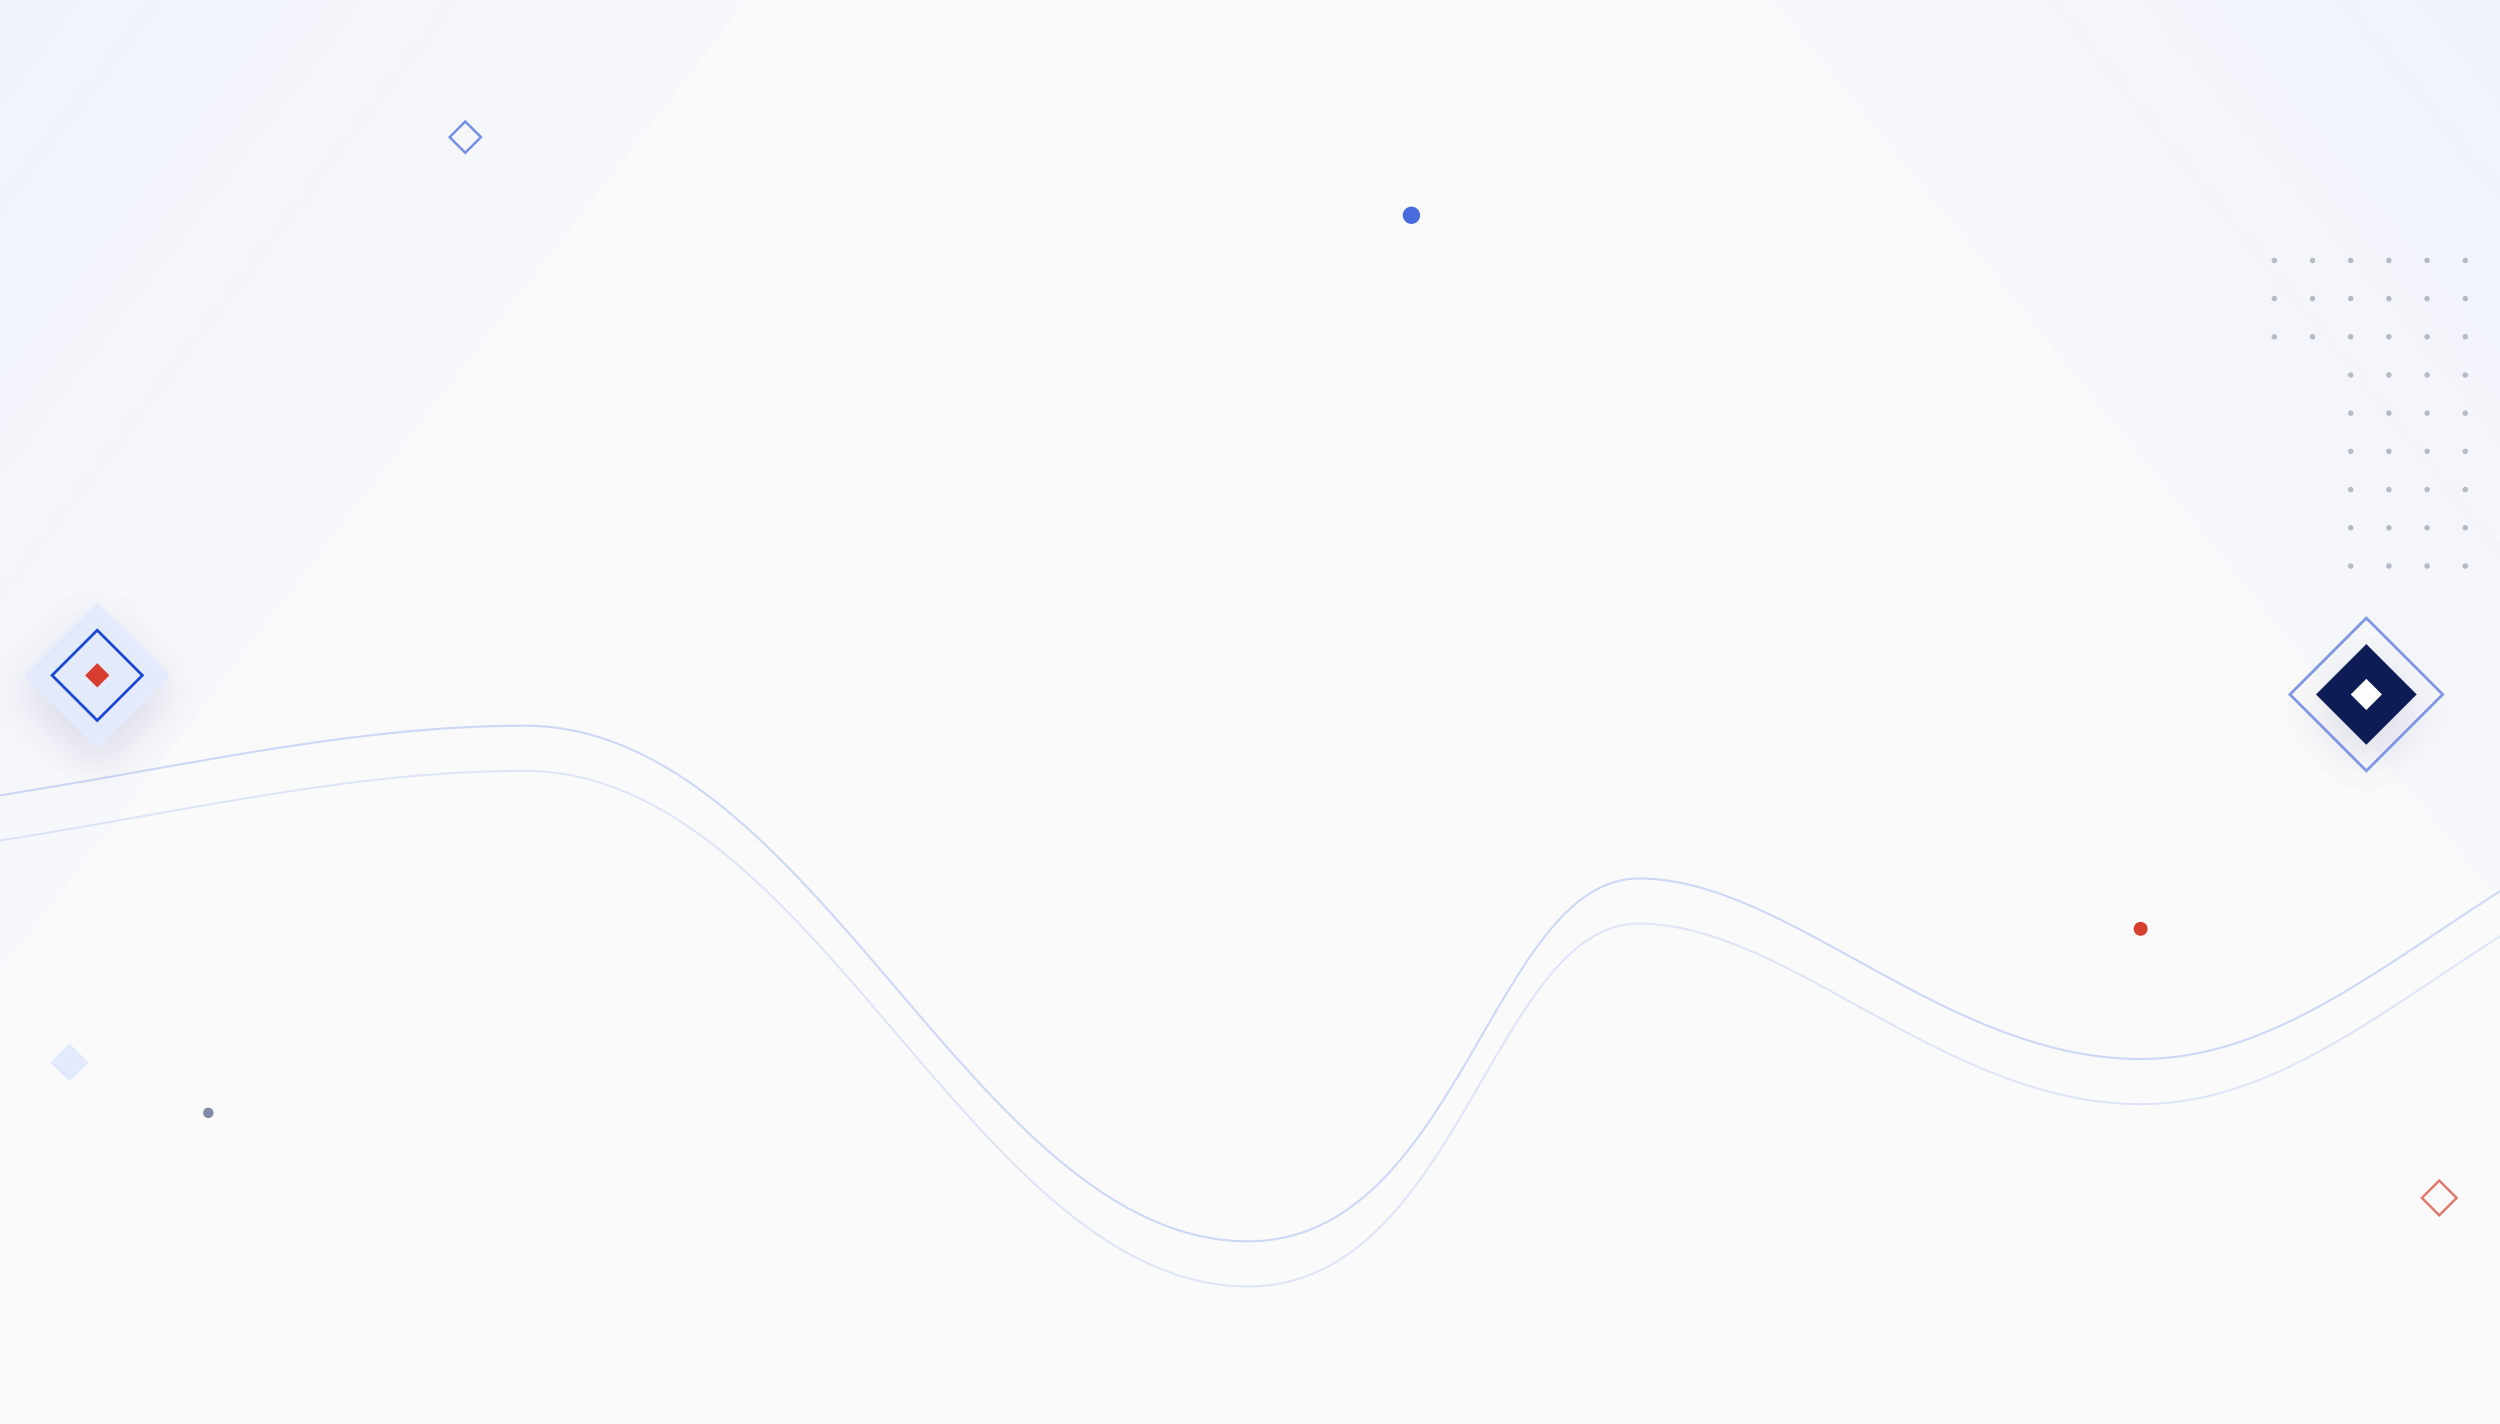
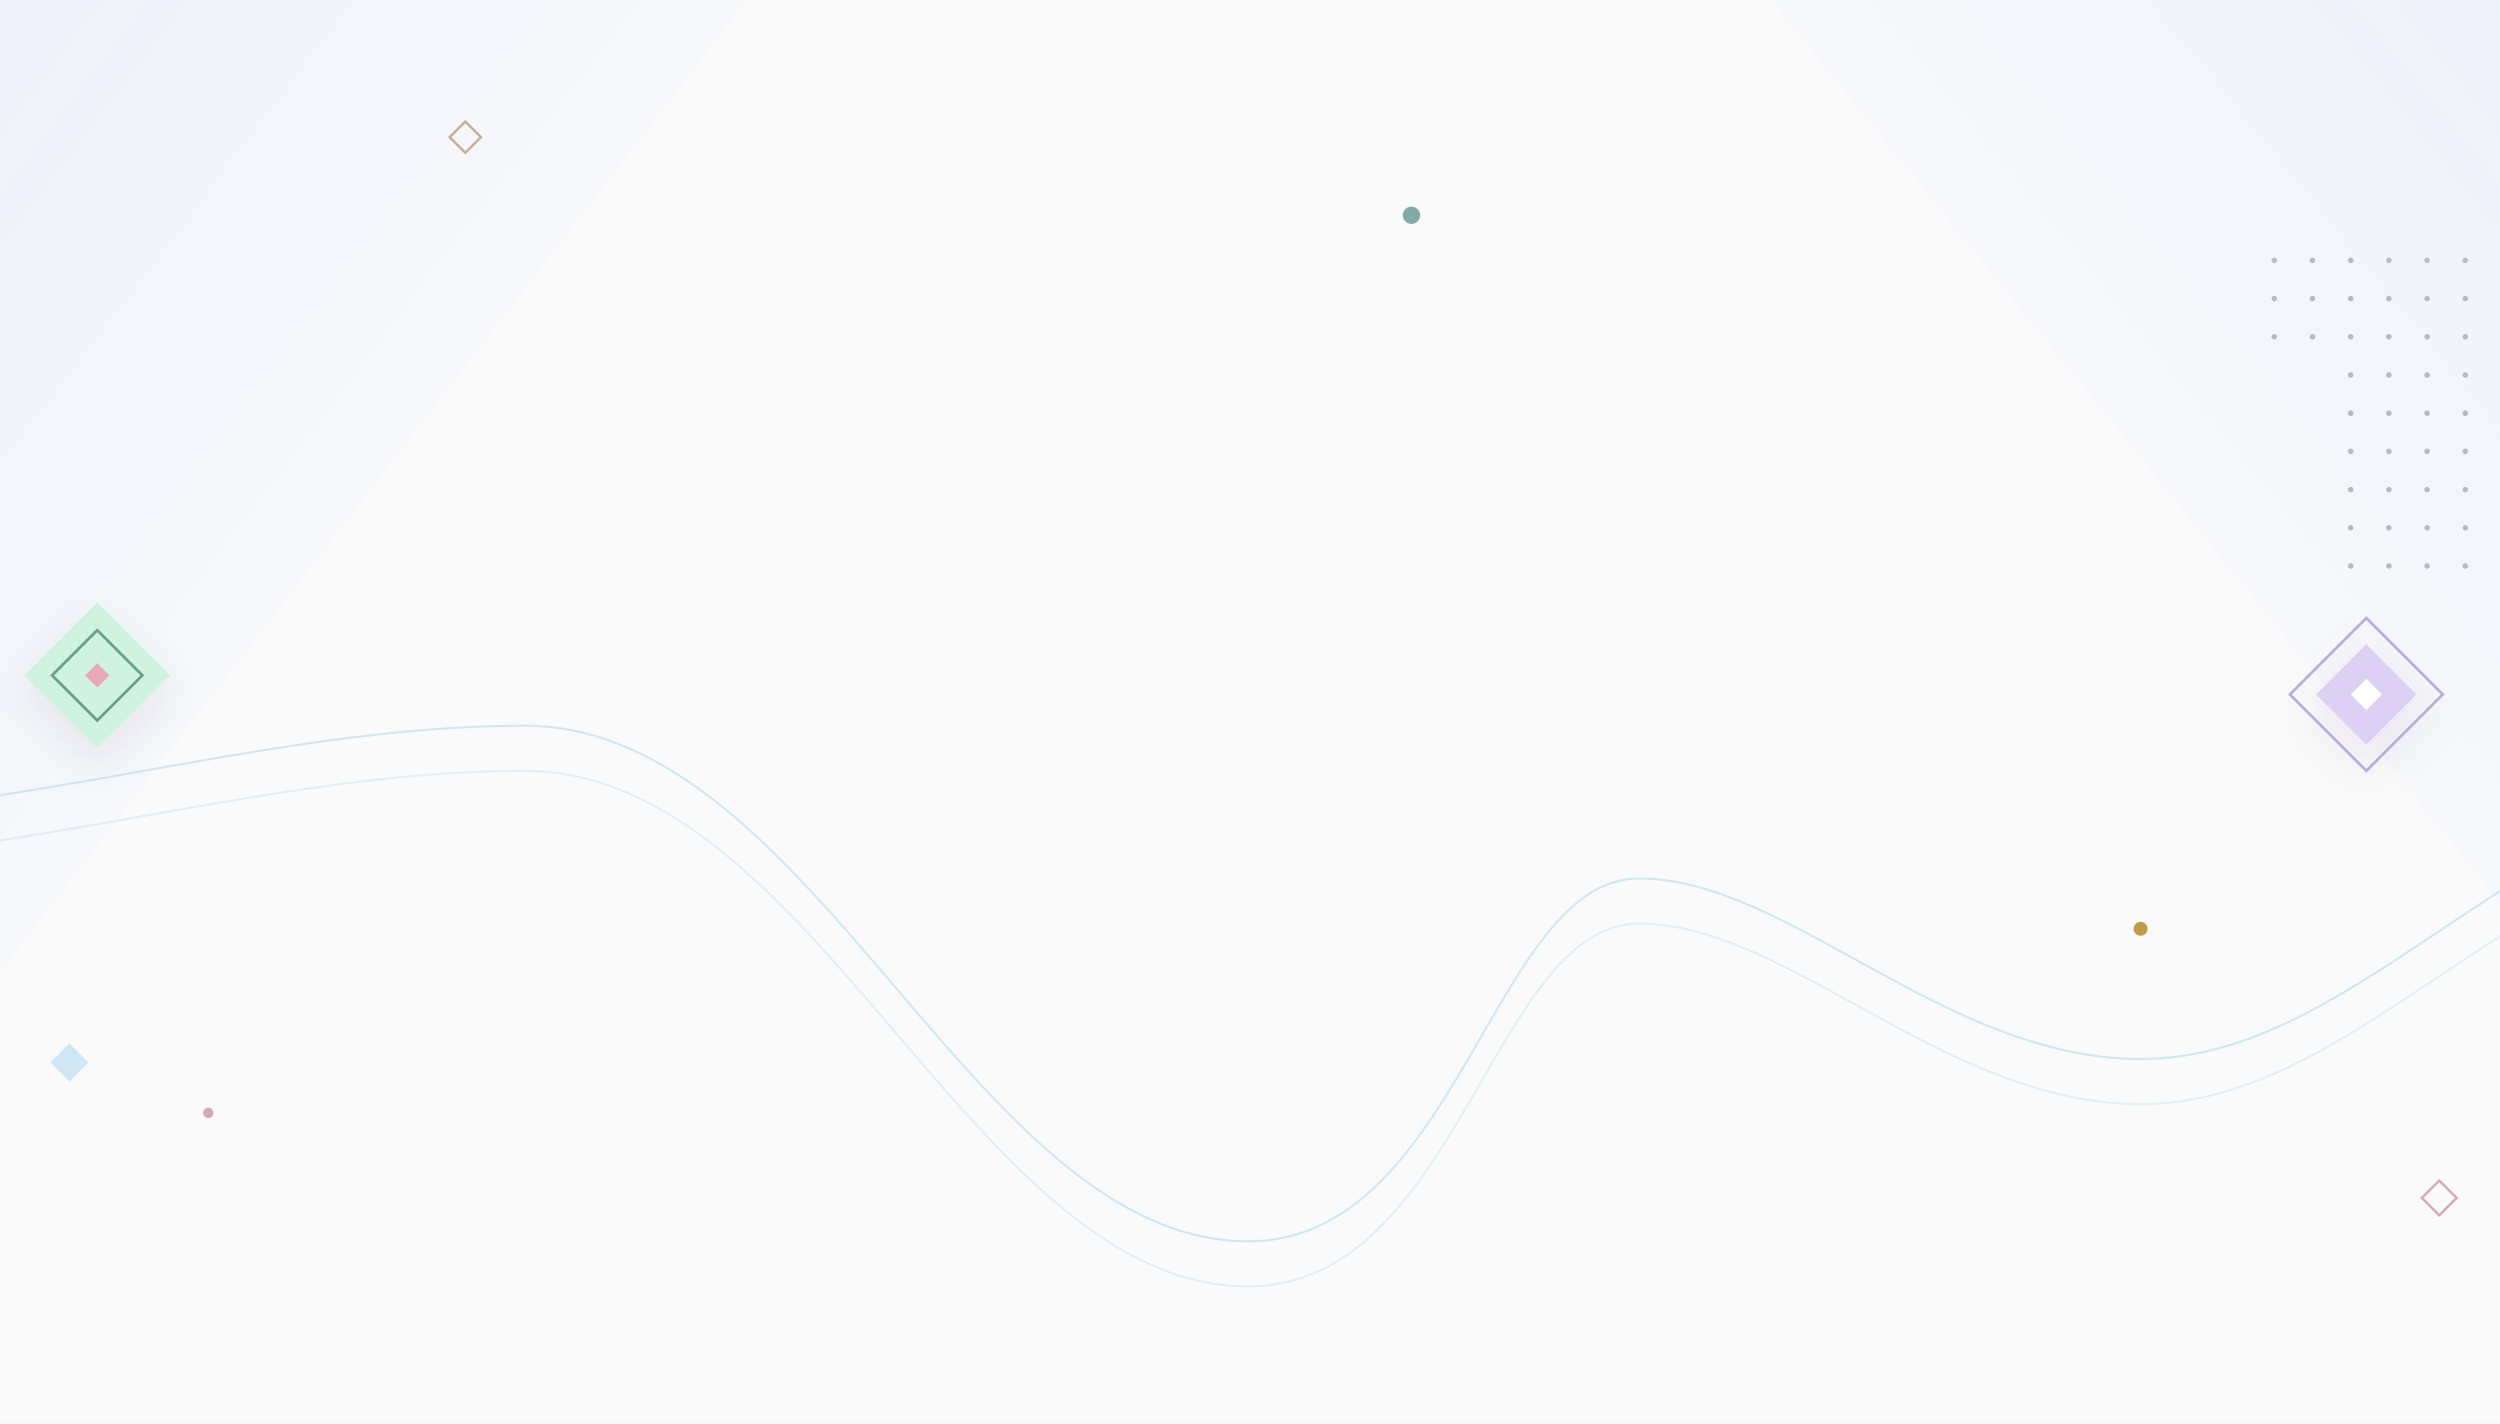
<svg xmlns="http://www.w3.org/2000/svg" viewBox="0 0 1440 820" width="1440" height="820">
  <defs>
    <filter id="sh" x="-50%" y="-50%" width="200%" height="200%">
-       <feDropShadow dx="0" dy="10" stdDeviation="12" flood-color="#0A1A55" flood-opacity=".12" />
+       <feDropShadow dx="0" dy="10" stdDeviation="12" flood-color="#3F2F5B" flood-opacity=".08" />
    </filter>
    <linearGradient id="tl" x1="0" y1="0" x2="1" y2="1">
      <stop offset="0" stop-color="#EEF2FB" />
      <stop offset="1" stop-color="#F7F8FA" stop-opacity="0" />
    </linearGradient>
    <linearGradient id="tr" x1="1" y1="0" x2="0" y2="1">
      <stop offset="0" stop-color="#EEF2FB" />
      <stop offset="1" stop-color="#F7F8FA" stop-opacity="0" />
    </linearGradient>
  </defs>
  <rect width="1440" height="820" fill="#FAFAFB" />
  <polygon points="0,0 430,0 0,560" fill="url(#tl)" />
  <polygon points="1440,0 1020,0 1440,520" fill="url(#tr)" />
-   <path d="M-180 474 C0 474 150 418 302 418 C470 418 560 715 719 715 C840 715 860 506 944 506 C1030 506 1120 610 1233 610 C1360 610 1450 460 1620 442" transform="translate(0 0)" stroke="#9FB5EE" stroke-width="1.2" fill="none" opacity="0.5" />
-   <path d="M-180 474 C0 474 150 418 302 418 C470 418 560 715 719 715 C840 715 860 506 944 506 C1030 506 1120 610 1233 610 C1360 610 1450 460 1620 442" transform="translate(0 26)" stroke="#9FB5EE" stroke-width="1.2" fill="none" opacity="0.3" />
+   <path d="M-180 474 C0 474 150 418 302 418 C470 418 560 715 719 715 C840 715 860 506 944 506 C1030 506 1120 610 1233 610 C1360 610 1450 460 1620 442" transform="translate(0 0)" stroke="#A8D3E6" stroke-width="1.2" fill="none" opacity="0.5" />
+   <path d="M-180 474 C0 474 150 418 302 418 C470 418 560 715 719 715 C840 715 860 506 944 506 C1030 506 1120 610 1233 610 C1360 610 1450 460 1620 442" transform="translate(0 26)" stroke="#A8D3E6" stroke-width="1.2" fill="none" opacity="0.3" />
  <g fill="#B4BAC6">
    <circle cx="1310" cy="150" r="1.6" />
    <circle cx="1332" cy="150" r="1.6" />
    <circle cx="1354" cy="150" r="1.6" />
    <circle cx="1376" cy="150" r="1.6" />
    <circle cx="1398" cy="150" r="1.6" />
    <circle cx="1420" cy="150" r="1.6" />
    <circle cx="1310" cy="172" r="1.6" />
    <circle cx="1332" cy="172" r="1.6" />
    <circle cx="1354" cy="172" r="1.6" />
    <circle cx="1376" cy="172" r="1.6" />
    <circle cx="1398" cy="172" r="1.6" />
    <circle cx="1420" cy="172" r="1.6" />
    <circle cx="1310" cy="194" r="1.6" />
    <circle cx="1332" cy="194" r="1.6" />
    <circle cx="1354" cy="194" r="1.6" />
    <circle cx="1376" cy="194" r="1.6" />
    <circle cx="1398" cy="194" r="1.6" />
    <circle cx="1420" cy="194" r="1.6" />
    <circle cx="1354" cy="216" r="1.6" />
    <circle cx="1376" cy="216" r="1.6" />
    <circle cx="1398" cy="216" r="1.6" />
    <circle cx="1420" cy="216" r="1.6" />
    <circle cx="1354" cy="238" r="1.6" />
    <circle cx="1376" cy="238" r="1.6" />
    <circle cx="1398" cy="238" r="1.6" />
    <circle cx="1420" cy="238" r="1.6" />
    <circle cx="1354" cy="260" r="1.6" />
    <circle cx="1376" cy="260" r="1.6" />
    <circle cx="1398" cy="260" r="1.6" />
    <circle cx="1420" cy="260" r="1.6" />
    <circle cx="1354" cy="282" r="1.6" />
    <circle cx="1376" cy="282" r="1.6" />
    <circle cx="1398" cy="282" r="1.6" />
    <circle cx="1420" cy="282" r="1.6" />
    <circle cx="1354" cy="304" r="1.6" />
    <circle cx="1376" cy="304" r="1.6" />
    <circle cx="1398" cy="304" r="1.6" />
    <circle cx="1420" cy="304" r="1.6" />
    <circle cx="1354" cy="326" r="1.6" />
    <circle cx="1376" cy="326" r="1.6" />
    <circle cx="1398" cy="326" r="1.6" />
    <circle cx="1420" cy="326" r="1.6" />
  </g>
  <g filter="url(#sh)">
-     <polygon points="56,347.0 98.0,389 56,431.0 14.0,389" fill="#E3EAFB" />
-     <polygon points="56,363.0 82.0,389 56,415.0 30.0,389" fill="none" stroke="#1B47D6" stroke-width="1.6" />
-     <polygon points="56,382.0 63.0,389 56,396.0 49.0,389" fill="#D63E2D" />
-     <polygon points="1363,356.0 1407.0,400 1363,444.0 1319.0,400" fill="none" stroke="#1B47D6" stroke-width="1.6" opacity=".55" />
-     <polygon points="1363,371.0 1392.0,400 1363,429.0 1334.0,400" fill="#0A1A55" />
+     <polygon points="56,347.0 98.0,389 56,431.0 14.0,389" fill="#D0F3DF" />
+     <polygon points="56,363.0 82.0,389 56,415.0 30.0,389" fill="none" stroke="#6BA182" stroke-width="1.6" />
+     <polygon points="56,382.0 63.0,389 56,396.0 49.0,389" fill="#E8A9B6" />
+     <polygon points="1363,356.0 1407.0,400 1363,444.0 1319.0,400" fill="none" stroke="#B9AEDB" stroke-width="1.6" />
+     <polygon points="1363,371.0 1392.0,400 1363,429.0 1334.0,400" fill="#DDD1F3" />
    <polygon points="1363,391.0 1372.0,400 1363,409.0 1354.0,400" fill="#FFFFFF" />
  </g>
-   <polygon points="268,70.0 277.0,79 268,88.0 259.0,79" fill="none" stroke="#1B47D6" stroke-width="1.4" opacity=".6" />
-   <polygon points="40,601.0 51.0,612 40,623.0 29.0,612" fill="#E3EAFB" />
-   <polygon points="1405,680.0 1415.0,690 1405,700.0 1395.0,690" fill="none" stroke="#D63E2D" stroke-width="1.4" opacity=".7" />
-   <circle cx="1233" cy="535" r="4" fill="#D63E2D" />
-   <circle cx="813" cy="124" r="5" fill="#1B47D6" opacity=".8" />
-   <circle cx="120" cy="641" r="3" fill="#0A1A55" opacity=".5" />
+   <polygon points="268,70.0 277.0,79 268,88.0 259.0,79" fill="none" stroke="#AB7C55" stroke-width="1.4" opacity=".6" />
+   <polygon points="40,601.0 51.0,612 40,623.0 29.0,612" fill="#CFE7F4" />
+   <polygon points="1405,680.0 1415.0,690 1405,700.0 1395.0,690" fill="none" stroke="#B87584" stroke-width="1.4" opacity=".6" />
+   <circle cx="1233" cy="535" r="4" fill="#C29B45" />
+   <circle cx="813" cy="124" r="5" fill="#4E8789" opacity=".7" />
+   <circle cx="120" cy="641" r="3" fill="#B87584" opacity=".6" />
</svg>
